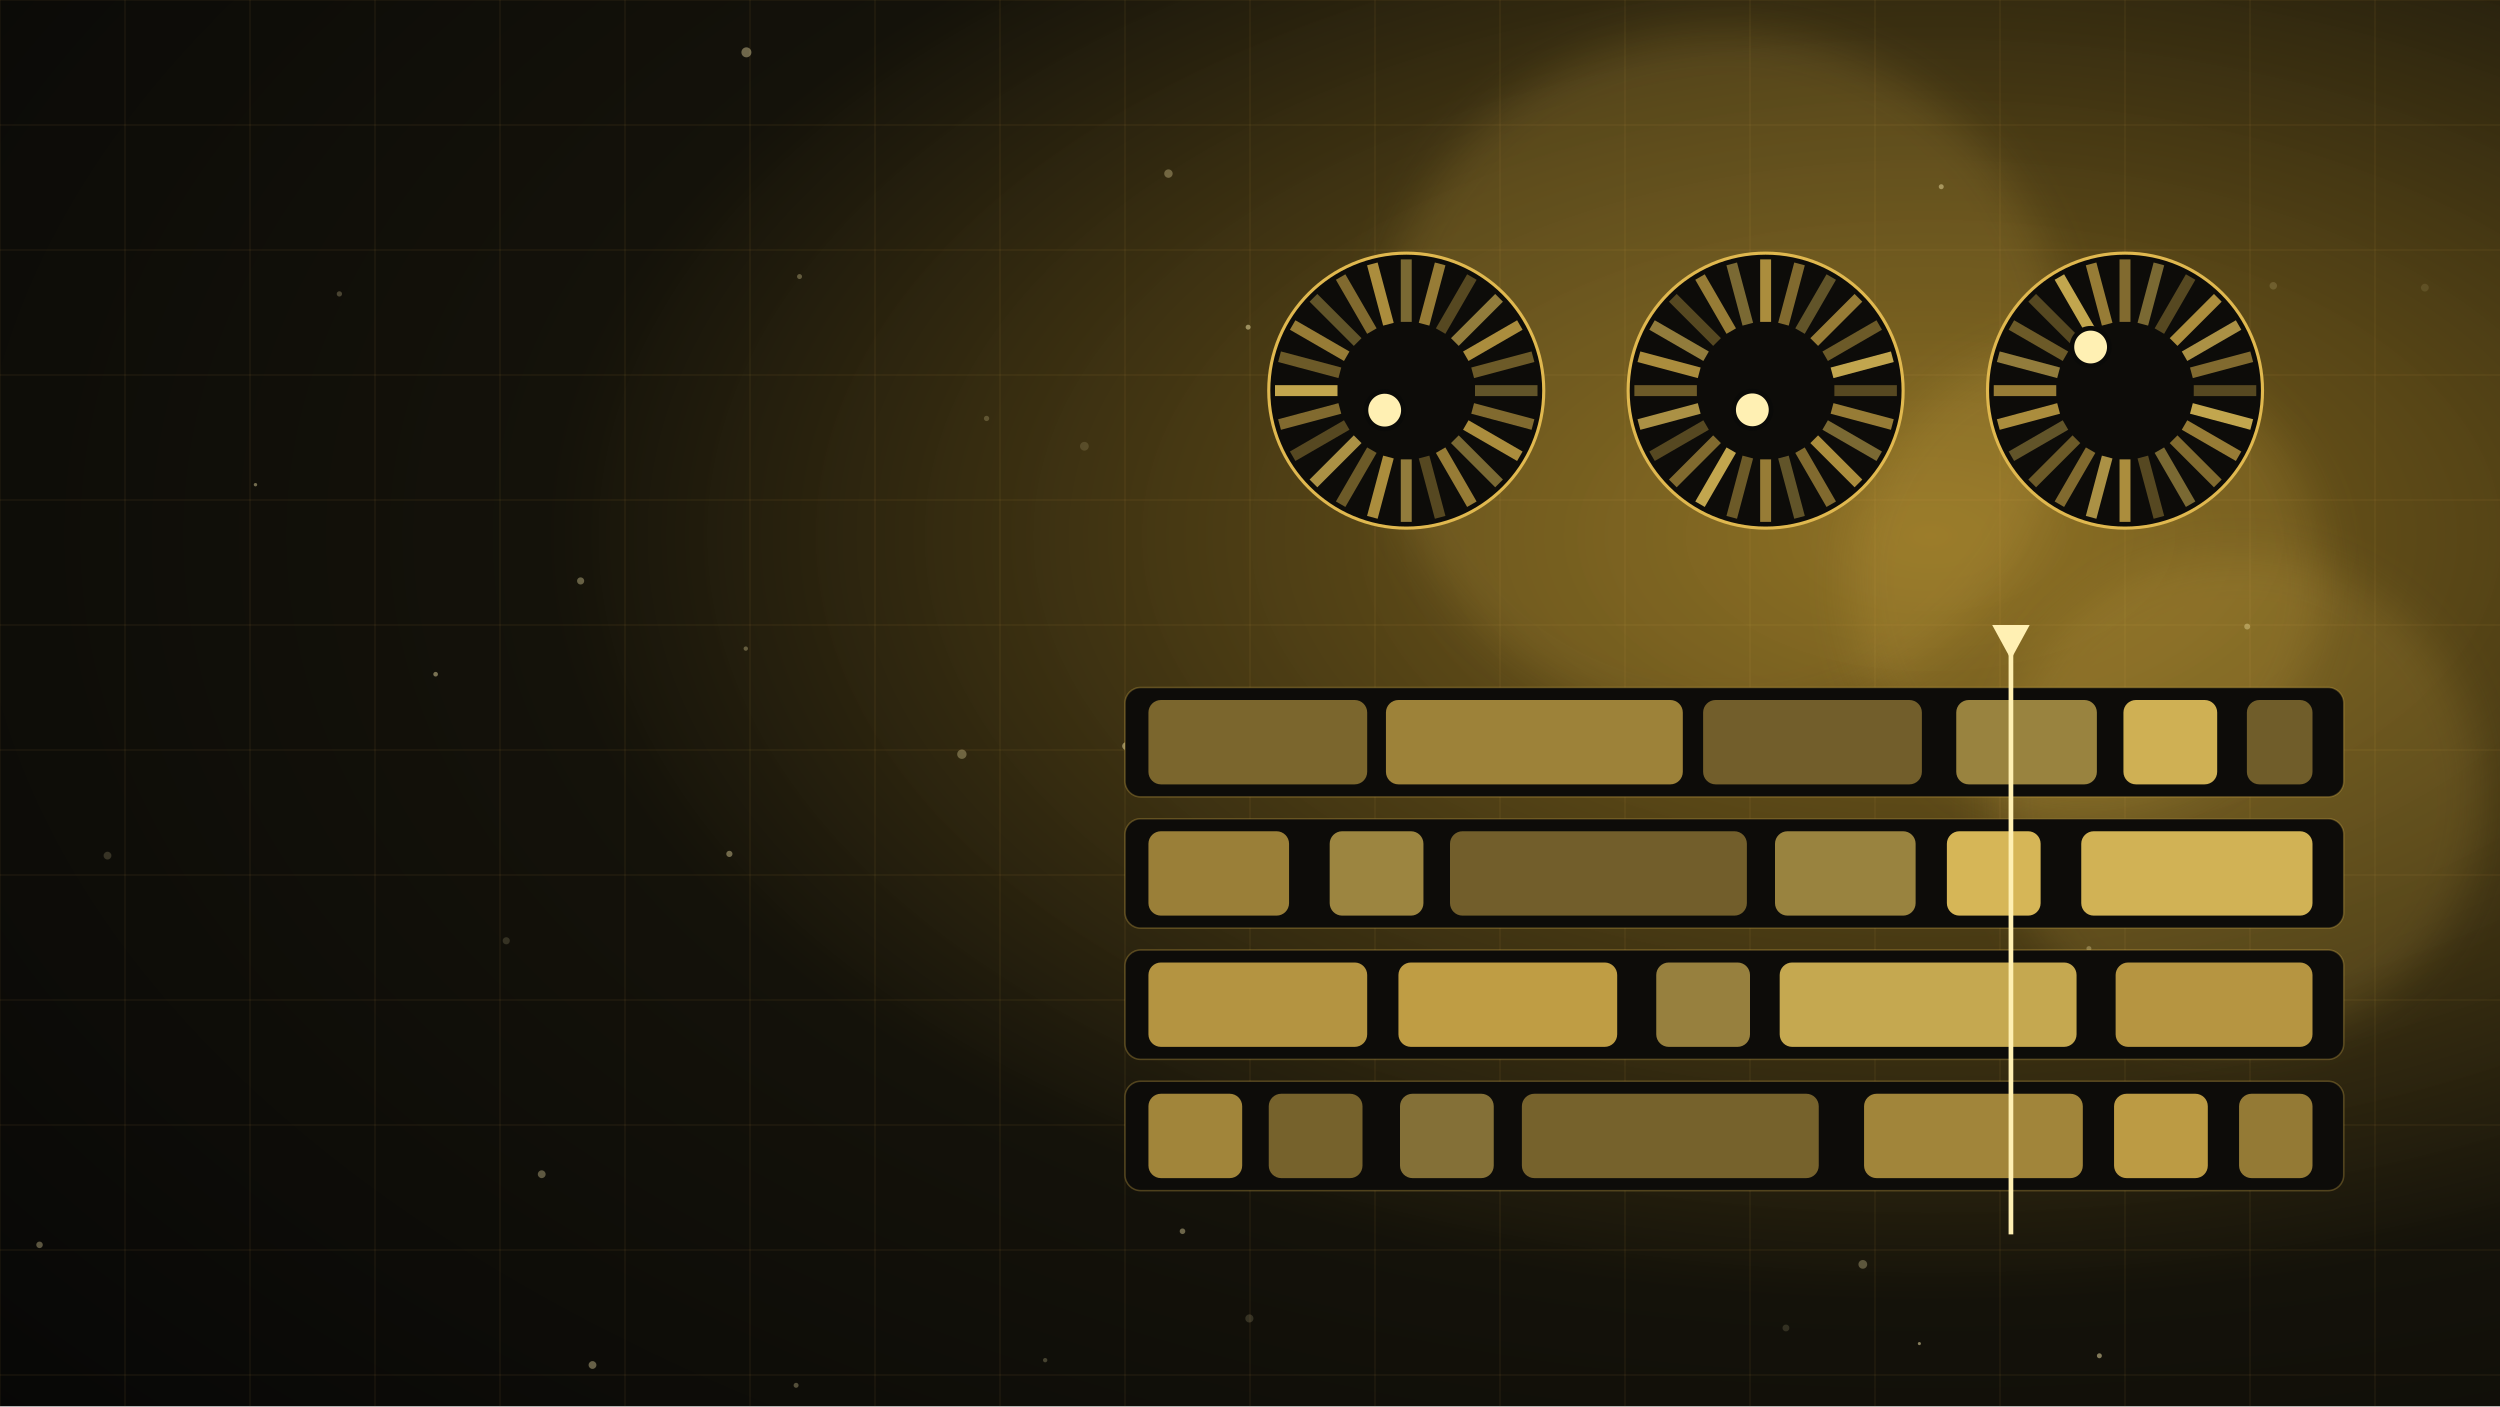
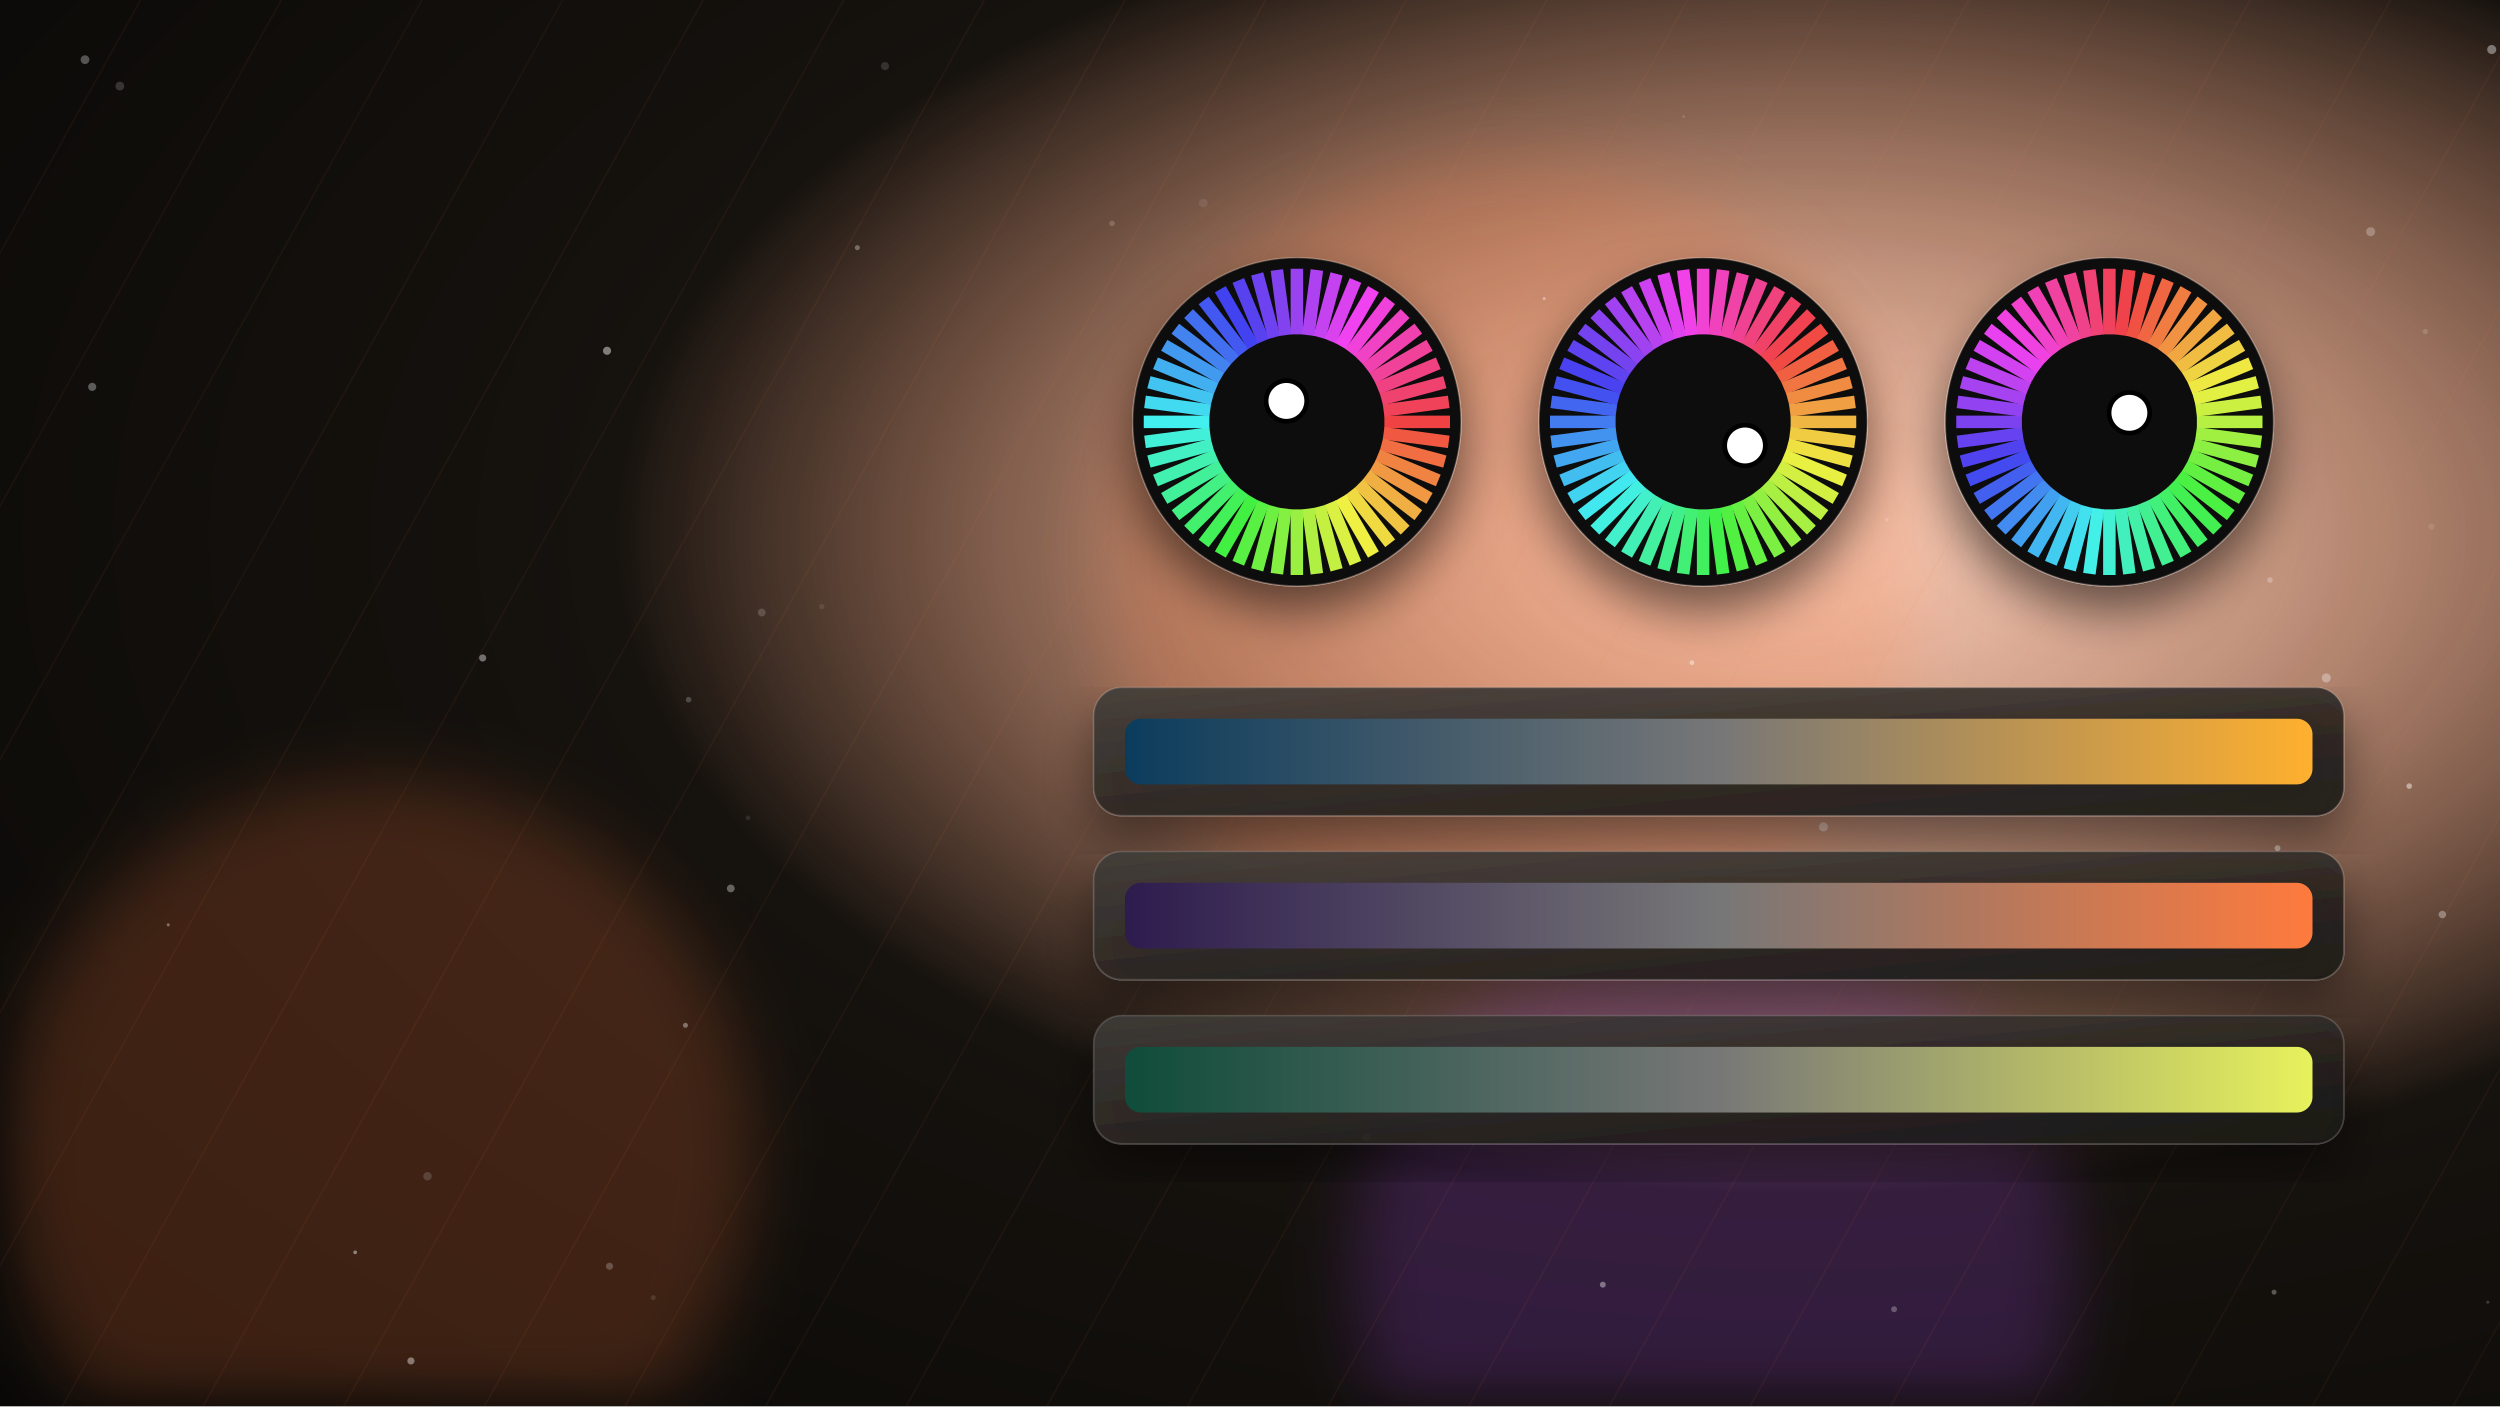
<svg xmlns="http://www.w3.org/2000/svg" viewBox="0 0 1600 900" preserveAspectRatio="xMidYMid slice">
  <defs>
-     <radialGradient id="bgedi2056" cx="0.77" cy="0.38" r="1">
-       <stop offset="0" stop-color="#7a5d12" stop-opacity=".95" />
-       <stop offset=".55" stop-color="#14120a" />
-       <stop offset="1" stop-color="#070706" />
+     <radialGradient id="bgs1056" cx=".72" cy=".38" r="1.05">
+       <stop offset="0" stop-color="#FF7A3D" stop-opacity=".30" />
+       <stop offset=".45" stop-color="#16120e" />
+       <stop offset="1" stop-color="#060605" />
    </radialGradient>
-     <linearGradient id="gedi2056" x1="0" y1="0" x2="0" y2="1">
-       <stop offset="0" stop-color="#fff0b3" />
-       <stop offset=".5" stop-color="#FFD966" />
-       <stop offset="1" stop-color="#E0B84F" />
-     </linearGradient>
-     <linearGradient id="hedi2056" x1="0" y1="0" x2="1" y2="1">
-       <stop offset="0" stop-color="#FFD966" />
-       <stop offset="1" stop-color="#7a5d12" />
-     </linearGradient>
-     <filter id="gledi2056" x="-30%" y="-30%" width="160%" height="160%">
-       <feGaussianBlur stdDeviation="14" />
+     <linearGradient id="As1056" x1="0" y1="0" x2="1" y2="1">
+       <stop offset="0" stop-color="#FF7A3D" />
+       <stop offset="1" stop-color="#B14CFF" />
+     </linearGradient>
+     <linearGradient id="Vs1056" x1="0" y1="0" x2="0" y2="1">
+       <stop offset="0" stop-color="#fff" stop-opacity=".95" />
+       <stop offset=".35" stop-color="#FF7A3D" />
+       <stop offset="1" stop-color="#B14CFF" />
+     </linearGradient>
+     <linearGradient id="Gs1056" x1="0" y1="0" x2="1" y2="1">
+       <stop offset="0" stop-color="#fff" stop-opacity=".16" />
+       <stop offset="1" stop-color="#fff" stop-opacity=".03" />
+     </linearGradient>
+     <linearGradient id="Ms1056" x1="0" y1="0" x2="1" y2="0">
+       <stop offset="0" stop-color="#d9dde2" />
+       <stop offset=".5" stop-color="#8d949c" />
+       <stop offset="1" stop-color="#4d535a" />
+     </linearGradient>
+     <filter id="Bs1056" x="-50%" y="-50%" width="200%" height="200%">
+       <feGaussianBlur stdDeviation="22" />
    </filter>
-     <filter id="smedi2056" x="-30%" y="-30%" width="160%" height="160%">
-       <feGaussianBlur stdDeviation="3" />
+     <filter id="bs1056" x="-50%" y="-50%" width="200%" height="200%">
+       <feGaussianBlur stdDeviation="6" />
    </filter>
+     <filter id="Ss1056" x="-20%" y="-20%" width="140%" height="150%">
+       <feDropShadow dx="0" dy="16" stdDeviation="16" flood-color="#000" flood-opacity=".55" />
+     </filter>
+     <linearGradient id="lgs10560" x1="0" y1="0" x2="1" y2="0">
+       <stop offset="0" stop-color="#0b3c5d" />
+       <stop offset=".5" stop-color="#777" />
+       <stop offset="1" stop-color="#ffb02e" />
+     </linearGradient>
+     <linearGradient id="lgs10561" x1="0" y1="0" x2="1" y2="0">
+       <stop offset="0" stop-color="#2d1b4e" />
+       <stop offset=".5" stop-color="#777" />
+       <stop offset="1" stop-color="#ff7a3d" />
+     </linearGradient>
+     <linearGradient id="lgs10562" x1="0" y1="0" x2="1" y2="0">
+       <stop offset="0" stop-color="#0f4c3a" />
+       <stop offset=".5" stop-color="#777" />
+       <stop offset="1" stop-color="#e8f25c" />
+     </linearGradient>
  </defs>
-   <rect width="1600" height="900" fill="url(#bgedi2056)" />
-   <g stroke="#E0B84F" stroke-opacity=".07" stroke-width="1">
-     <path d="M0 0V900" />
-     <path d="M80 0V900" />
-     <path d="M160 0V900" />
-     <path d="M240 0V900" />
-     <path d="M320 0V900" />
-     <path d="M400 0V900" />
-     <path d="M480 0V900" />
-     <path d="M560 0V900" />
-     <path d="M640 0V900" />
-     <path d="M720 0V900" />
-     <path d="M800 0V900" />
-     <path d="M880 0V900" />
-     <path d="M960 0V900" />
-     <path d="M1040 0V900" />
-     <path d="M1120 0V900" />
-     <path d="M1200 0V900" />
-     <path d="M1280 0V900" />
-     <path d="M1360 0V900" />
-     <path d="M1440 0V900" />
-     <path d="M1520 0V900" />
-     <path d="M0 0H1600" />
-     <path d="M0 80H1600" />
-     <path d="M0 160H1600" />
-     <path d="M0 240H1600" />
-     <path d="M0 320H1600" />
-     <path d="M0 400H1600" />
-     <path d="M0 480H1600" />
-     <path d="M0 560H1600" />
-     <path d="M0 640H1600" />
-     <path d="M0 720H1600" />
-     <path d="M0 800H1600" />
-     <path d="M0 880H1600" />
+   <rect width="1600" height="900" fill="url(#bgs1056)" />
+   <circle cx="967.1" cy="362.5" r="260" fill="#FF7A3D" opacity=".20" filter="url(#Bs1056)" />
+   <circle cx="1096.4" cy="812.4" r="230" fill="#B14CFF" opacity=".20" filter="url(#Bs1056)" />
+   <circle cx="242.0" cy="739.8" r="240" fill="#FF7A3D" opacity=".20" filter="url(#Bs1056)" />
+   <g stroke="#FF7A3D" stroke-opacity=".06">
+     <path d="M-900 0L-1400 900" />
+     <path d="M-810 0L-1310 900" />
+     <path d="M-720 0L-1220 900" />
+     <path d="M-630 0L-1130 900" />
+     <path d="M-540 0L-1040 900" />
+     <path d="M-450 0L-950 900" />
+     <path d="M-360 0L-860 900" />
+     <path d="M-270 0L-770 900" />
+     <path d="M-180 0L-680 900" />
+     <path d="M-90 0L-590 900" />
+     <path d="M0 0L-500 900" />
+     <path d="M90 0L-410 900" />
+     <path d="M180 0L-320 900" />
+     <path d="M270 0L-230 900" />
+     <path d="M360 0L-140 900" />
+     <path d="M450 0L-50 900" />
+     <path d="M540 0L40 900" />
+     <path d="M630 0L130 900" />
+     <path d="M720 0L220 900" />
+     <path d="M810 0L310 900" />
+     <path d="M900 0L400 900" />
+     <path d="M990 0L490 900" />
+     <path d="M1080 0L580 900" />
+     <path d="M1170 0L670 900" />
+     <path d="M1260 0L760 900" />
+     <path d="M1350 0L850 900" />
+     <path d="M1440 0L940 900" />
+     <path d="M1530 0L1030 900" />
+     <path d="M1620 0L1120 900" />
+     <path d="M1710 0L1210 900" />
+     <path d="M1800 0L1300 900" />
+     <path d="M1890 0L1390 900" />
+     <path d="M1980 0L1480 900" />
+     <path d="M2070 0L1570 900" />
+     <path d="M2160 0L1660 900" />
+     <path d="M2250 0L1750 900" />
+     <path d="M2340 0L1840 900" />
+     <path d="M2430 0L1930 900" />
+     <path d="M2520 0L2020 900" />
+     <path d="M2610 0L2110 900" />
  </g>
-   <circle cx="1432.8" cy="510.0" r="155.7" fill="#E0B84F" opacity=".16" filter="url(#gledi2056)" />
-   <circle cx="1101.7" cy="241.0" r="221.8" fill="#E0B84F" opacity=".16" filter="url(#gledi2056)" />
-   <circle cx="1335.6" cy="371.0" r="151.8" fill="#E0B84F" opacity=".16" filter="url(#gledi2056)" />
-   <circle cx="1192.2" cy="809.2" r="2.8" fill="#fff0b3" opacity="0.29" />
-   <circle cx="1477.0" cy="751.8" r="1.1" fill="#fff0b3" opacity="0.38" />
-   <circle cx="509.5" cy="886.6" r="1.6" fill="#fff0b3" opacity="0.29" />
-   <circle cx="278.8" cy="431.5" r="1.5" fill="#fff0b3" opacity="0.43" />
-   <circle cx="379.2" cy="873.6" r="2.5" fill="#fff0b3" opacity="0.37" />
-   <circle cx="747.8" cy="111.1" r="2.7" fill="#fff0b3" opacity="0.31" />
-   <circle cx="68.8" cy="547.6" r="2.5" fill="#fff0b3" opacity="0.17" />
-   <circle cx="346.7" cy="751.5" r="2.5" fill="#fff0b3" opacity="0.33" />
-   <circle cx="477.7" cy="33.5" r="3.2" fill="#fff0b3" opacity="0.39" />
-   <circle cx="1322.5" cy="759.8" r="1.0" fill="#fff0b3" opacity="0.16" />
-   <circle cx="631.4" cy="267.8" r="1.7" fill="#fff0b3" opacity="0.21" />
-   <circle cx="720.7" cy="477.5" r="2.5" fill="#fff0b3" opacity="0.46" />
-   <circle cx="1343.6" cy="867.7" r="1.6" fill="#fff0b3" opacity="0.47" />
-   <circle cx="668.9" cy="870.5" r="1.4" fill="#fff0b3" opacity="0.23" />
-   <circle cx="1336.9" cy="607.1" r="1.6" fill="#fff0b3" opacity="0.30" />
-   <circle cx="511.7" cy="177.0" r="1.6" fill="#fff0b3" opacity="0.30" />
-   <circle cx="1438.2" cy="401.0" r="1.9" fill="#fff0b3" opacity="0.35" />
-   <circle cx="371.6" cy="371.8" r="2.3" fill="#fff0b3" opacity="0.35" />
-   <circle cx="217.2" cy="188.1" r="1.7" fill="#fff0b3" opacity="0.24" />
-   <circle cx="1228.4" cy="859.9" r="1.0" fill="#fff0b3" opacity="0.49" />
-   <circle cx="1143.0" cy="849.9" r="2.2" fill="#fff0b3" opacity="0.14" />
-   <circle cx="1293.7" cy="572.8" r="2.0" fill="#fff0b3" opacity="0.12" />
-   <circle cx="756.8" cy="788.0" r="1.8" fill="#fff0b3" opacity="0.38" />
-   <circle cx="971.7" cy="703.1" r="2.0" fill="#fff0b3" opacity="0.31" />
-   <circle cx="25.3" cy="796.7" r="2.1" fill="#fff0b3" opacity="0.33" />
-   <circle cx="1454.9" cy="182.9" r="2.4" fill="#fff0b3" opacity="0.15" />
-   <circle cx="477.3" cy="415.1" r="1.4" fill="#fff0b3" opacity="0.30" />
-   <circle cx="1313.5" cy="472.4" r="1.8" fill="#fff0b3" opacity="0.43" />
-   <circle cx="1096.9" cy="176.4" r="1.6" fill="#fff0b3" opacity="0.43" />
-   <circle cx="1551.9" cy="184.1" r="2.5" fill="#fff0b3" opacity="0.10" />
-   <circle cx="466.8" cy="546.5" r="2.0" fill="#fff0b3" opacity="0.39" />
-   <circle cx="694.0" cy="285.6" r="2.8" fill="#fff0b3" opacity="0.14" />
-   <circle cx="163.5" cy="310.2" r="1.1" fill="#fff0b3" opacity="0.41" />
-   <circle cx="1063.3" cy="639.6" r="1.4" fill="#fff0b3" opacity="0.24" />
-   <circle cx="324.0" cy="602.1" r="2.3" fill="#fff0b3" opacity="0.15" />
-   <circle cx="798.8" cy="209.4" r="1.6" fill="#fff0b3" opacity="0.47" />
-   <circle cx="1242.4" cy="119.5" r="1.6" fill="#fff0b3" opacity="0.43" />
-   <circle cx="799.6" cy="843.8" r="2.6" fill="#fff0b3" opacity="0.15" />
-   <circle cx="876.4" cy="621.3" r="1.3" fill="#fff0b3" opacity="0.15" />
-   <circle cx="615.6" cy="482.7" r="3.0" fill="#fff0b3" opacity="0.31" />
-   <circle cx="900" cy="250" r="88" fill="#0d0c09" stroke="#E0B84F" stroke-width="2" />
-   <path d="M944.0 250.0L984.0 250.0" stroke="#FFD966" stroke-width="7" stroke-opacity="0.35" />
-   <path d="M942.5 261.4L981.1 271.7" stroke="#E0B84F" stroke-width="7" stroke-opacity="0.55" />
-   <path d="M938.1 272.0L972.7 292.0" stroke="#E0B84F" stroke-width="7" stroke-opacity="0.75" />
-   <path d="M931.1 281.1L959.4 309.4" stroke="#FFD966" stroke-width="7" stroke-opacity="0.45" />
-   <path d="M922.0 288.1L942.0 322.7" stroke="#E0B84F" stroke-width="7" stroke-opacity="0.65" />
-   <path d="M911.4 292.5L921.7 331.1" stroke="#E0B84F" stroke-width="7" stroke-opacity="0.35" />
-   <path d="M900.0 294.0L900.0 334.0" stroke="#FFD966" stroke-width="7" stroke-opacity="0.55" />
-   <path d="M888.6 292.5L878.3 331.1" stroke="#E0B84F" stroke-width="7" stroke-opacity="0.75" />
-   <path d="M878.0 288.1L858.0 322.7" stroke="#E0B84F" stroke-width="7" stroke-opacity="0.45" />
-   <path d="M868.9 281.1L840.6 309.4" stroke="#FFD966" stroke-width="7" stroke-opacity="0.65" />
-   <path d="M861.9 272.0L827.3 292.0" stroke="#E0B84F" stroke-width="7" stroke-opacity="0.35" />
-   <path d="M857.5 261.4L818.9 271.7" stroke="#E0B84F" stroke-width="7" stroke-opacity="0.55" />
-   <path d="M856.0 250.0L816.0 250.0" stroke="#FFD966" stroke-width="7" stroke-opacity="0.75" />
-   <path d="M857.5 238.6L818.9 228.3" stroke="#E0B84F" stroke-width="7" stroke-opacity="0.45" />
-   <path d="M861.9 228.0L827.3 208.0" stroke="#E0B84F" stroke-width="7" stroke-opacity="0.65" />
-   <path d="M868.9 218.9L840.6 190.6" stroke="#FFD966" stroke-width="7" stroke-opacity="0.35" />
-   <path d="M878.0 211.9L858.0 177.3" stroke="#E0B84F" stroke-width="7" stroke-opacity="0.55" />
-   <path d="M888.6 207.5L878.3 168.9" stroke="#E0B84F" stroke-width="7" stroke-opacity="0.75" />
-   <path d="M900.0 206.0L900.0 166.0" stroke="#FFD966" stroke-width="7" stroke-opacity="0.45" />
-   <path d="M911.4 207.5L921.7 168.9" stroke="#E0B84F" stroke-width="7" stroke-opacity="0.65" />
-   <path d="M922.0 211.9L942.0 177.3" stroke="#E0B84F" stroke-width="7" stroke-opacity="0.35" />
-   <path d="M931.1 218.9L959.4 190.6" stroke="#FFD966" stroke-width="7" stroke-opacity="0.55" />
-   <path d="M938.1 228.0L972.7 208.0" stroke="#E0B84F" stroke-width="7" stroke-opacity="0.75" />
-   <path d="M942.5 238.6L981.1 228.3" stroke="#E0B84F" stroke-width="7" stroke-opacity="0.45" />
-   <circle cx="886.2" cy="262.5" r="12" fill="#fff0b3" stroke="#0a0a08" stroke-width="3" />
-   <circle cx="1130" cy="250" r="88" fill="#0d0c09" stroke="#E0B84F" stroke-width="2" />
-   <path d="M1174.0 250.0L1214.0 250.0" stroke="#E0B84F" stroke-width="7" stroke-opacity="0.35" />
-   <path d="M1172.5 261.4L1211.1 271.7" stroke="#E0B84F" stroke-width="7" stroke-opacity="0.65" />
-   <path d="M1168.1 272.0L1202.7 292.0" stroke="#FFD966" stroke-width="7" stroke-opacity="0.45" />
-   <path d="M1161.1 281.1L1189.4 309.4" stroke="#E0B84F" stroke-width="7" stroke-opacity="0.75" />
-   <path d="M1152.0 288.1L1172.0 322.7" stroke="#E0B84F" stroke-width="7" stroke-opacity="0.55" />
-   <path d="M1141.4 292.5L1151.7 331.1" stroke="#FFD966" stroke-width="7" stroke-opacity="0.35" />
-   <path d="M1130.0 294.0L1130.0 334.0" stroke="#E0B84F" stroke-width="7" stroke-opacity="0.65" />
-   <path d="M1118.6 292.5L1108.3 331.1" stroke="#E0B84F" stroke-width="7" stroke-opacity="0.45" />
-   <path d="M1108.0 288.1L1088.0 322.7" stroke="#FFD966" stroke-width="7" stroke-opacity="0.75" />
-   <path d="M1098.9 281.1L1070.6 309.4" stroke="#E0B84F" stroke-width="7" stroke-opacity="0.55" />
-   <path d="M1091.9 272.0L1057.3 292.0" stroke="#E0B84F" stroke-width="7" stroke-opacity="0.35" />
-   <path d="M1087.5 261.4L1048.9 271.7" stroke="#FFD966" stroke-width="7" stroke-opacity="0.65" />
-   <path d="M1086.0 250.0L1046.0 250.0" stroke="#E0B84F" stroke-width="7" stroke-opacity="0.45" />
-   <path d="M1087.5 238.6L1048.9 228.3" stroke="#E0B84F" stroke-width="7" stroke-opacity="0.75" />
-   <path d="M1091.9 228.0L1057.3 208.0" stroke="#FFD966" stroke-width="7" stroke-opacity="0.55" />
-   <path d="M1098.9 218.9L1070.6 190.6" stroke="#E0B84F" stroke-width="7" stroke-opacity="0.35" />
-   <path d="M1108.0 211.9L1088.0 177.3" stroke="#E0B84F" stroke-width="7" stroke-opacity="0.65" />
-   <path d="M1118.6 207.5L1108.3 168.9" stroke="#FFD966" stroke-width="7" stroke-opacity="0.45" />
-   <path d="M1130.0 206.0L1130.0 166.0" stroke="#E0B84F" stroke-width="7" stroke-opacity="0.75" />
-   <path d="M1141.4 207.5L1151.7 168.9" stroke="#E0B84F" stroke-width="7" stroke-opacity="0.55" />
-   <path d="M1152.0 211.9L1172.0 177.3" stroke="#FFD966" stroke-width="7" stroke-opacity="0.35" />
-   <path d="M1161.1 218.9L1189.4 190.6" stroke="#E0B84F" stroke-width="7" stroke-opacity="0.65" />
-   <path d="M1168.1 228.0L1202.7 208.0" stroke="#E0B84F" stroke-width="7" stroke-opacity="0.45" />
-   <path d="M1172.5 238.6L1211.1 228.3" stroke="#FFD966" stroke-width="7" stroke-opacity="0.75" />
-   <circle cx="1121.5" cy="262.3" r="12" fill="#fff0b3" stroke="#0a0a08" stroke-width="3" />
-   <circle cx="1360" cy="250" r="88" fill="#0d0c09" stroke="#E0B84F" stroke-width="2" />
-   <path d="M1404.0 250.0L1444.0 250.0" stroke="#E0B84F" stroke-width="7" stroke-opacity="0.35" />
-   <path d="M1402.5 261.4L1441.1 271.7" stroke="#FFD966" stroke-width="7" stroke-opacity="0.75" />
-   <path d="M1398.1 272.0L1432.7 292.0" stroke="#E0B84F" stroke-width="7" stroke-opacity="0.65" />
-   <path d="M1391.1 281.1L1419.4 309.4" stroke="#E0B84F" stroke-width="7" stroke-opacity="0.55" />
-   <path d="M1382.0 288.1L1402.0 322.7" stroke="#FFD966" stroke-width="7" stroke-opacity="0.45" />
-   <path d="M1371.4 292.5L1381.7 331.1" stroke="#E0B84F" stroke-width="7" stroke-opacity="0.35" />
-   <path d="M1360.0 294.0L1360.0 334.0" stroke="#E0B84F" stroke-width="7" stroke-opacity="0.75" />
-   <path d="M1348.6 292.5L1338.3 331.1" stroke="#FFD966" stroke-width="7" stroke-opacity="0.65" />
-   <path d="M1338.0 288.1L1318.0 322.7" stroke="#E0B84F" stroke-width="7" stroke-opacity="0.55" />
-   <path d="M1328.9 281.1L1300.6 309.4" stroke="#E0B84F" stroke-width="7" stroke-opacity="0.45" />
-   <path d="M1321.9 272.0L1287.3 292.0" stroke="#FFD966" stroke-width="7" stroke-opacity="0.35" />
-   <path d="M1317.5 261.4L1278.9 271.7" stroke="#E0B84F" stroke-width="7" stroke-opacity="0.75" />
-   <path d="M1316.0 250.0L1276.0 250.0" stroke="#E0B84F" stroke-width="7" stroke-opacity="0.65" />
-   <path d="M1317.5 238.6L1278.9 228.3" stroke="#FFD966" stroke-width="7" stroke-opacity="0.55" />
-   <path d="M1321.9 228.0L1287.3 208.0" stroke="#E0B84F" stroke-width="7" stroke-opacity="0.45" />
-   <path d="M1328.9 218.9L1300.6 190.6" stroke="#E0B84F" stroke-width="7" stroke-opacity="0.35" />
-   <path d="M1338.0 211.9L1318.0 177.3" stroke="#FFD966" stroke-width="7" stroke-opacity="0.75" />
-   <path d="M1348.6 207.5L1338.3 168.9" stroke="#E0B84F" stroke-width="7" stroke-opacity="0.65" />
-   <path d="M1360.0 206.0L1360.0 166.0" stroke="#E0B84F" stroke-width="7" stroke-opacity="0.55" />
-   <path d="M1371.4 207.5L1381.7 168.9" stroke="#FFD966" stroke-width="7" stroke-opacity="0.45" />
-   <path d="M1382.0 211.9L1402.0 177.3" stroke="#E0B84F" stroke-width="7" stroke-opacity="0.35" />
-   <path d="M1391.1 218.9L1419.4 190.6" stroke="#E0B84F" stroke-width="7" stroke-opacity="0.75" />
-   <path d="M1398.1 228.0L1432.7 208.0" stroke="#FFD966" stroke-width="7" stroke-opacity="0.65" />
-   <path d="M1402.5 238.6L1441.1 228.3" stroke="#E0B84F" stroke-width="7" stroke-opacity="0.55" />
-   <circle cx="1338.0" cy="222.1" r="12" fill="#fff0b3" stroke="#0a0a08" stroke-width="3" />
-   <rect x="720" y="440" width="780" height="70" rx="10" fill="#0d0c09" stroke="#E0B84F" stroke-opacity=".3" />
-   <rect x="735" y="448" width="140" height="54" rx="8" fill="#E0B84F" opacity="0.52" />
-   <rect x="887" y="448" width="190" height="54" rx="8" fill="#E0B84F" opacity="0.68" />
-   <rect x="1090" y="448" width="140" height="54" rx="8" fill="#E0B84F" opacity="0.48" />
-   <rect x="1252" y="448" width="90" height="54" rx="8" fill="#FFD966" opacity="0.58" />
-   <rect x="1359" y="448" width="60" height="54" rx="8" fill="#FFD966" opacity="0.80" />
-   <rect x="1438" y="448" width="42" height="54" rx="8" fill="#E0B84F" opacity="0.47" />
-   <rect x="720" y="524" width="780" height="70" rx="10" fill="#0d0c09" stroke="#E0B84F" stroke-opacity=".3" />
-   <rect x="735" y="532" width="90" height="54" rx="8" fill="#E0B84F" opacity="0.67" />
-   <rect x="851" y="532" width="60" height="54" rx="8" fill="#FFD966" opacity="0.59" />
-   <rect x="928" y="532" width="190" height="54" rx="8" fill="#E0B84F" opacity="0.48" />
-   <rect x="1136" y="532" width="90" height="54" rx="8" fill="#FFD966" opacity="0.58" />
-   <rect x="1246" y="532" width="60" height="54" rx="8" fill="#FFD966" opacity="0.83" />
-   <rect x="1332" y="532" width="148" height="54" rx="8" fill="#FFD966" opacity="0.81" />
-   <rect x="720" y="608" width="780" height="70" rx="10" fill="#0d0c09" stroke="#E0B84F" stroke-opacity=".3" />
-   <rect x="735" y="616" width="140" height="54" rx="8" fill="#E0B84F" opacity="0.79" />
-   <rect x="895" y="616" width="140" height="54" rx="8" fill="#E0B84F" opacity="0.84" />
-   <rect x="1060" y="616" width="60" height="54" rx="8" fill="#FFD966" opacity="0.57" />
-   <rect x="1139" y="616" width="190" height="54" rx="8" fill="#FFD966" opacity="0.76" />
-   <rect x="1354" y="616" width="126" height="54" rx="8" fill="#E0B84F" opacity="0.80" />
-   <rect x="720" y="692" width="780" height="70" rx="10" fill="#0d0c09" stroke="#E0B84F" stroke-opacity=".3" />
-   <rect x="735" y="700" width="60" height="54" rx="8" fill="#E0B84F" opacity="0.70" />
-   <rect x="812" y="700" width="60" height="54" rx="8" fill="#E0B84F" opacity="0.50" />
-   <rect x="896" y="700" width="60" height="54" rx="8" fill="#FFD966" opacity="0.49" />
-   <rect x="974" y="700" width="190" height="54" rx="8" fill="#E0B84F" opacity="0.50" />
-   <rect x="1193" y="700" width="140" height="54" rx="8" fill="#E0B84F" opacity="0.70" />
-   <rect x="1353" y="700" width="60" height="54" rx="8" fill="#E0B84F" opacity="0.83" />
-   <rect x="1433" y="700" width="47" height="54" rx="8" fill="#E0B84F" opacity="0.64" />
-   <path d="M1287 410V790" stroke="#fff0b3" stroke-width="3" />
-   <path d="M1275 400h24l-12 22z" fill="#fff0b3" />
+   <circle cx="1457.6" cy="542.8" r="1.9" fill="#fff" opacity="0.42" />
+   <circle cx="107.7" cy="591.9" r="1.0" fill="#fff" opacity="0.34" />
+   <circle cx="1452.8" cy="371.2" r="1.8" fill="#fff" opacity="0.26" />
+   <circle cx="54.4" cy="38.2" r="2.8" fill="#fff" opacity="0.30" />
+   <circle cx="1552.2" cy="212.2" r="1.7" fill="#fff" opacity="0.15" />
+   <circle cx="227.3" cy="801.5" r="1.2" fill="#fff" opacity="0.44" />
+   <circle cx="870.3" cy="193.7" r="2.8" fill="#fff" opacity="0.10" />
+   <circle cx="487.5" cy="392.0" r="2.5" fill="#fff" opacity="0.17" />
+   <circle cx="1303.5" cy="685.1" r="2.6" fill="#fff" opacity="0.09" />
+   <circle cx="418.1" cy="830.5" r="1.6" fill="#fff" opacity="0.11" />
+   <circle cx="388.5" cy="224.5" r="2.6" fill="#fff" opacity="0.45" />
+   <circle cx="749.0" cy="469.3" r="0.9" fill="#fff" opacity="0.28" />
+   <circle cx="1025.8" cy="822.2" r="1.9" fill="#fff" opacity="0.38" />
+   <circle cx="390.1" cy="810.4" r="2.3" fill="#fff" opacity="0.22" />
+   <circle cx="1556.1" cy="337.0" r="2.0" fill="#fff" opacity="0.10" />
+   <circle cx="770.1" cy="129.9" r="2.8" fill="#fff" opacity="0.08" />
+   <circle cx="526.0" cy="388.2" r="1.7" fill="#fff" opacity="0.09" />
+   <circle cx="308.9" cy="421.1" r="2.3" fill="#fff" opacity="0.40" />
+   <circle cx="1167.0" cy="529.2" r="2.9" fill="#fff" opacity="0.40" />
+   <circle cx="1541.9" cy="503.1" r="1.8" fill="#fff" opacity="0.45" />
+   <circle cx="1291.9" cy="225.2" r="2.5" fill="#fff" opacity="0.23" />
+   <circle cx="874.5" cy="727.7" r="2.5" fill="#fff" opacity="0.29" />
+   <circle cx="478.7" cy="523.4" r="1.5" fill="#fff" opacity="0.09" />
+   <circle cx="1517.2" cy="148.3" r="2.9" fill="#fff" opacity="0.26" />
+   <circle cx="1592.2" cy="833.4" r="1.0" fill="#fff" opacity="0.18" />
+   <circle cx="1207.6" cy="332.6" r="1.2" fill="#fff" opacity="0.20" />
+   <circle cx="548.7" cy="158.5" r="1.6" fill="#fff" opacity="0.32" />
+   <circle cx="1488.8" cy="433.9" r="2.9" fill="#fff" opacity="0.32" />
+   <circle cx="273.6" cy="752.8" r="2.7" fill="#fff" opacity="0.15" />
+   <circle cx="59.0" cy="247.6" r="2.6" fill="#fff" opacity="0.32" />
+   <circle cx="1212.2" cy="837.9" r="1.9" fill="#fff" opacity="0.27" />
+   <circle cx="566.4" cy="42.3" r="2.6" fill="#fff" opacity="0.14" />
+   <circle cx="1563.1" cy="585.3" r="2.4" fill="#fff" opacity="0.33" />
+   <circle cx="467.7" cy="568.6" r="2.5" fill="#fff" opacity="0.34" />
+   <circle cx="711.7" cy="143.0" r="1.8" fill="#fff" opacity="0.17" />
+   <circle cx="76.7" cy="55.1" r="2.8" fill="#fff" opacity="0.17" />
+   <circle cx="440.7" cy="447.8" r="1.8" fill="#fff" opacity="0.21" />
+   <circle cx="1082.8" cy="424.1" r="1.5" fill="#fff" opacity="0.43" />
+   <circle cx="1366.7" cy="260.7" r="2.4" fill="#fff" opacity="0.09" />
+   <circle cx="1594.7" cy="31.7" r="2.9" fill="#fff" opacity="0.39" />
+   <circle cx="988.3" cy="191.1" r="1.0" fill="#fff" opacity="0.37" />
+   <circle cx="263.0" cy="871.0" r="2.3" fill="#fff" opacity="0.40" />
+   <circle cx="1455.4" cy="827.0" r="1.6" fill="#fff" opacity="0.30" />
+   <circle cx="1077.5" cy="74.6" r="0.9" fill="#fff" opacity="0.14" />
+   <circle cx="438.7" cy="656.2" r="1.6" fill="#fff" opacity="0.36" />
+   <circle cx="1219.6" cy="624.9" r="1.0" fill="#fff" opacity="0.33" />
+   <circle cx="830" cy="270" r="105" fill="#0d0b09" stroke="#fff" stroke-opacity=".2" filter="url(#Ss1056)" />
+   <path d="M886.0 270.0L928.0 270.0" stroke="hsl(0.0,85%,60%)" stroke-width="8" />
+   <path d="M885.5 277.3L927.2 282.8" stroke="hsl(7.5,85%,60%)" stroke-width="8" />
+   <path d="M884.1 284.5L924.7 295.4" stroke="hsl(15.0,85%,60%)" stroke-width="8" />
+   <path d="M881.7 291.4L920.5 307.5" stroke="hsl(22.5,85%,60%)" stroke-width="8" />
+   <path d="M878.5 298.0L914.9 319.0" stroke="hsl(30.0,85%,60%)" stroke-width="8" />
+   <path d="M874.4 304.1L907.7 329.7" stroke="hsl(37.5,85%,60%)" stroke-width="8" />
+   <path d="M869.6 309.6L899.3 339.3" stroke="hsl(45.0,85%,60%)" stroke-width="8" />
+   <path d="M864.1 314.4L889.7 347.7" stroke="hsl(52.5,85%,60%)" stroke-width="8" />
+   <path d="M858.0 318.5L879.0 354.9" stroke="hsl(60.0,85%,60%)" stroke-width="8" />
+   <path d="M851.4 321.7L867.5 360.5" stroke="hsl(67.5,85%,60%)" stroke-width="8" />
+   <path d="M844.5 324.1L855.4 364.7" stroke="hsl(75.0,85%,60%)" stroke-width="8" />
+   <path d="M837.3 325.5L842.8 367.2" stroke="hsl(82.5,85%,60%)" stroke-width="8" />
+   <path d="M830.0 326.0L830.0 368.0" stroke="hsl(90.0,85%,60%)" stroke-width="8" />
+   <path d="M822.7 325.5L817.2 367.2" stroke="hsl(97.5,85%,60%)" stroke-width="8" />
+   <path d="M815.5 324.1L804.6 364.7" stroke="hsl(105.0,85%,60%)" stroke-width="8" />
+   <path d="M808.6 321.7L792.5 360.5" stroke="hsl(112.5,85%,60%)" stroke-width="8" />
+   <path d="M802.0 318.5L781.0 354.9" stroke="hsl(120.0,85%,60%)" stroke-width="8" />
+   <path d="M795.9 314.4L770.3 347.8" stroke="hsl(127.5,85%,60%)" stroke-width="8" />
+   <path d="M790.4 309.6L760.7 339.3" stroke="hsl(135.0,85%,60%)" stroke-width="8" />
+   <path d="M785.6 304.1L752.3 329.7" stroke="hsl(142.5,85%,60%)" stroke-width="8" />
+   <path d="M781.5 298.0L745.1 319.0" stroke="hsl(150.0,85%,60%)" stroke-width="8" />
+   <path d="M778.3 291.4L739.5 307.5" stroke="hsl(157.5,85%,60%)" stroke-width="8" />
+   <path d="M775.9 284.5L735.3 295.4" stroke="hsl(165.0,85%,60%)" stroke-width="8" />
+   <path d="M774.5 277.3L732.8 282.8" stroke="hsl(172.5,85%,60%)" stroke-width="8" />
+   <path d="M774.0 270.0L732.0 270.0" stroke="hsl(180.0,85%,60%)" stroke-width="8" />
+   <path d="M774.5 262.7L732.8 257.2" stroke="hsl(187.5,85%,60%)" stroke-width="8" />
+   <path d="M775.9 255.5L735.3 244.6" stroke="hsl(195.0,85%,60%)" stroke-width="8" />
+   <path d="M778.3 248.6L739.5 232.5" stroke="hsl(202.5,85%,60%)" stroke-width="8" />
+   <path d="M781.5 242.0L745.1 221.0" stroke="hsl(210.0,85%,60%)" stroke-width="8" />
+   <path d="M785.6 235.9L752.2 210.4" stroke="hsl(217.5,85%,60%)" stroke-width="8" />
+   <path d="M790.4 230.4L760.7 200.7" stroke="hsl(225.0,85%,60%)" stroke-width="8" />
+   <path d="M795.9 225.6L770.3 192.3" stroke="hsl(232.5,85%,60%)" stroke-width="8" />
+   <path d="M802.0 221.5L781.0 185.1" stroke="hsl(240.0,85%,60%)" stroke-width="8" />
+   <path d="M808.6 218.3L792.5 179.5" stroke="hsl(247.5,85%,60%)" stroke-width="8" />
+   <path d="M815.5 215.9L804.6 175.3" stroke="hsl(255.0,85%,60%)" stroke-width="8" />
+   <path d="M822.7 214.5L817.2 172.8" stroke="hsl(262.5,85%,60%)" stroke-width="8" />
+   <path d="M830.0 214.0L830.0 172.0" stroke="hsl(270.0,85%,60%)" stroke-width="8" />
+   <path d="M837.3 214.5L842.8 172.8" stroke="hsl(277.5,85%,60%)" stroke-width="8" />
+   <path d="M844.5 215.9L855.4 175.3" stroke="hsl(285.0,85%,60%)" stroke-width="8" />
+   <path d="M851.4 218.3L867.5 179.5" stroke="hsl(292.5,85%,60%)" stroke-width="8" />
+   <path d="M858.0 221.5L879.0 185.1" stroke="hsl(300.0,85%,60%)" stroke-width="8" />
+   <path d="M864.1 225.6L889.6 192.2" stroke="hsl(307.5,85%,60%)" stroke-width="8" />
+   <path d="M869.6 230.4L899.3 200.7" stroke="hsl(315.0,85%,60%)" stroke-width="8" />
+   <path d="M874.4 235.9L907.7 210.3" stroke="hsl(322.5,85%,60%)" stroke-width="8" />
+   <path d="M878.5 242.0L914.9 221.0" stroke="hsl(330.0,85%,60%)" stroke-width="8" />
+   <path d="M881.7 248.6L920.5 232.5" stroke="hsl(337.5,85%,60%)" stroke-width="8" />
+   <path d="M884.1 255.5L924.7 244.6" stroke="hsl(345.0,85%,60%)" stroke-width="8" />
+   <path d="M885.5 262.7L927.2 257.2" stroke="hsl(352.5,85%,60%)" stroke-width="8" />
+   <circle cx="823.3" cy="256.6" r="13" fill="#fff" stroke="#000" stroke-width="3" />
+   <circle cx="1090" cy="270" r="105" fill="#0d0b09" stroke="#fff" stroke-opacity=".2" filter="url(#Ss1056)" />
+   <path d="M1146.0 270.0L1188.0 270.0" stroke="hsl(40.0,85%,60%)" stroke-width="8" />
+   <path d="M1145.5 277.3L1187.2 282.8" stroke="hsl(47.5,85%,60%)" stroke-width="8" />
+   <path d="M1144.1 284.5L1184.7 295.4" stroke="hsl(55.0,85%,60%)" stroke-width="8" />
+   <path d="M1141.7 291.4L1180.5 307.5" stroke="hsl(62.5,85%,60%)" stroke-width="8" />
+   <path d="M1138.5 298.0L1174.9 319.0" stroke="hsl(70.0,85%,60%)" stroke-width="8" />
+   <path d="M1134.4 304.1L1167.7 329.7" stroke="hsl(77.5,85%,60%)" stroke-width="8" />
+   <path d="M1129.6 309.6L1159.3 339.3" stroke="hsl(85.0,85%,60%)" stroke-width="8" />
+   <path d="M1124.1 314.4L1149.7 347.7" stroke="hsl(92.5,85%,60%)" stroke-width="8" />
+   <path d="M1118.0 318.5L1139.0 354.9" stroke="hsl(100.0,85%,60%)" stroke-width="8" />
+   <path d="M1111.4 321.7L1127.5 360.5" stroke="hsl(107.5,85%,60%)" stroke-width="8" />
+   <path d="M1104.5 324.1L1115.4 364.7" stroke="hsl(115.0,85%,60%)" stroke-width="8" />
+   <path d="M1097.3 325.5L1102.8 367.2" stroke="hsl(122.5,85%,60%)" stroke-width="8" />
+   <path d="M1090.0 326.0L1090.0 368.0" stroke="hsl(130.0,85%,60%)" stroke-width="8" />
+   <path d="M1082.7 325.5L1077.2 367.2" stroke="hsl(137.5,85%,60%)" stroke-width="8" />
+   <path d="M1075.5 324.1L1064.6 364.7" stroke="hsl(145.0,85%,60%)" stroke-width="8" />
+   <path d="M1068.6 321.7L1052.5 360.5" stroke="hsl(152.5,85%,60%)" stroke-width="8" />
+   <path d="M1062.0 318.5L1041.0 354.9" stroke="hsl(160.0,85%,60%)" stroke-width="8" />
+   <path d="M1055.9 314.4L1030.3 347.8" stroke="hsl(167.5,85%,60%)" stroke-width="8" />
+   <path d="M1050.4 309.6L1020.7 339.3" stroke="hsl(175.0,85%,60%)" stroke-width="8" />
+   <path d="M1045.6 304.1L1012.3 329.7" stroke="hsl(182.5,85%,60%)" stroke-width="8" />
+   <path d="M1041.5 298.0L1005.1 319.0" stroke="hsl(190.0,85%,60%)" stroke-width="8" />
+   <path d="M1038.3 291.4L999.5 307.5" stroke="hsl(197.5,85%,60%)" stroke-width="8" />
+   <path d="M1035.9 284.5L995.3 295.4" stroke="hsl(205.0,85%,60%)" stroke-width="8" />
+   <path d="M1034.5 277.3L992.8 282.8" stroke="hsl(212.5,85%,60%)" stroke-width="8" />
+   <path d="M1034.0 270.0L992.0 270.0" stroke="hsl(220.0,85%,60%)" stroke-width="8" />
+   <path d="M1034.5 262.7L992.8 257.2" stroke="hsl(227.5,85%,60%)" stroke-width="8" />
+   <path d="M1035.9 255.5L995.3 244.6" stroke="hsl(235.0,85%,60%)" stroke-width="8" />
+   <path d="M1038.3 248.6L999.5 232.5" stroke="hsl(242.5,85%,60%)" stroke-width="8" />
+   <path d="M1041.5 242.0L1005.1 221.0" stroke="hsl(250.0,85%,60%)" stroke-width="8" />
+   <path d="M1045.6 235.9L1012.2 210.4" stroke="hsl(257.5,85%,60%)" stroke-width="8" />
+   <path d="M1050.4 230.4L1020.7 200.7" stroke="hsl(265.0,85%,60%)" stroke-width="8" />
+   <path d="M1055.9 225.6L1030.3 192.3" stroke="hsl(272.5,85%,60%)" stroke-width="8" />
+   <path d="M1062.0 221.5L1041.0 185.1" stroke="hsl(280.0,85%,60%)" stroke-width="8" />
+   <path d="M1068.6 218.3L1052.5 179.5" stroke="hsl(287.5,85%,60%)" stroke-width="8" />
+   <path d="M1075.5 215.9L1064.6 175.3" stroke="hsl(295.0,85%,60%)" stroke-width="8" />
+   <path d="M1082.7 214.5L1077.2 172.8" stroke="hsl(302.5,85%,60%)" stroke-width="8" />
+   <path d="M1090.0 214.0L1090.0 172.0" stroke="hsl(310.0,85%,60%)" stroke-width="8" />
+   <path d="M1097.3 214.5L1102.8 172.8" stroke="hsl(317.5,85%,60%)" stroke-width="8" />
+   <path d="M1104.5 215.9L1115.4 175.3" stroke="hsl(325.0,85%,60%)" stroke-width="8" />
+   <path d="M1111.4 218.3L1127.5 179.5" stroke="hsl(332.5,85%,60%)" stroke-width="8" />
+   <path d="M1118.0 221.5L1139.0 185.1" stroke="hsl(340.0,85%,60%)" stroke-width="8" />
+   <path d="M1124.1 225.6L1149.6 192.2" stroke="hsl(347.5,85%,60%)" stroke-width="8" />
+   <path d="M1129.6 230.4L1159.3 200.7" stroke="hsl(355.0,85%,60%)" stroke-width="8" />
+   <path d="M1134.4 235.9L1167.7 210.3" stroke="hsl(2.5,85%,60%)" stroke-width="8" />
+   <path d="M1138.5 242.0L1174.9 221.0" stroke="hsl(10.0,85%,60%)" stroke-width="8" />
+   <path d="M1141.7 248.6L1180.5 232.5" stroke="hsl(17.5,85%,60%)" stroke-width="8" />
+   <path d="M1144.1 255.5L1184.7 244.6" stroke="hsl(25.0,85%,60%)" stroke-width="8" />
+   <path d="M1145.5 262.7L1187.2 257.2" stroke="hsl(32.5,85%,60%)" stroke-width="8" />
+   <circle cx="1116.8" cy="285.1" r="13" fill="#fff" stroke="#000" stroke-width="3" />
+   <circle cx="1350" cy="270" r="105" fill="#0d0b09" stroke="#fff" stroke-opacity=".2" filter="url(#Ss1056)" />
+   <path d="M1406.0 270.0L1448.0 270.0" stroke="hsl(80.0,85%,60%)" stroke-width="8" />
+   <path d="M1405.5 277.3L1447.2 282.8" stroke="hsl(87.5,85%,60%)" stroke-width="8" />
+   <path d="M1404.1 284.5L1444.7 295.4" stroke="hsl(95.0,85%,60%)" stroke-width="8" />
+   <path d="M1401.7 291.4L1440.5 307.5" stroke="hsl(102.5,85%,60%)" stroke-width="8" />
+   <path d="M1398.5 298.0L1434.9 319.0" stroke="hsl(110.0,85%,60%)" stroke-width="8" />
+   <path d="M1394.4 304.1L1427.7 329.7" stroke="hsl(117.5,85%,60%)" stroke-width="8" />
+   <path d="M1389.6 309.6L1419.3 339.3" stroke="hsl(125.0,85%,60%)" stroke-width="8" />
+   <path d="M1384.1 314.4L1409.7 347.7" stroke="hsl(132.5,85%,60%)" stroke-width="8" />
+   <path d="M1378.0 318.5L1399.0 354.9" stroke="hsl(140.0,85%,60%)" stroke-width="8" />
+   <path d="M1371.4 321.7L1387.5 360.5" stroke="hsl(147.5,85%,60%)" stroke-width="8" />
+   <path d="M1364.5 324.1L1375.4 364.7" stroke="hsl(155.0,85%,60%)" stroke-width="8" />
+   <path d="M1357.3 325.5L1362.8 367.2" stroke="hsl(162.5,85%,60%)" stroke-width="8" />
+   <path d="M1350.0 326.0L1350.0 368.0" stroke="hsl(170.0,85%,60%)" stroke-width="8" />
+   <path d="M1342.7 325.5L1337.2 367.2" stroke="hsl(177.5,85%,60%)" stroke-width="8" />
+   <path d="M1335.5 324.1L1324.6 364.7" stroke="hsl(185.0,85%,60%)" stroke-width="8" />
+   <path d="M1328.6 321.7L1312.5 360.5" stroke="hsl(192.5,85%,60%)" stroke-width="8" />
+   <path d="M1322.0 318.5L1301.0 354.9" stroke="hsl(200.0,85%,60%)" stroke-width="8" />
+   <path d="M1315.9 314.4L1290.3 347.8" stroke="hsl(207.5,85%,60%)" stroke-width="8" />
+   <path d="M1310.4 309.6L1280.7 339.3" stroke="hsl(215.0,85%,60%)" stroke-width="8" />
+   <path d="M1305.6 304.1L1272.3 329.7" stroke="hsl(222.5,85%,60%)" stroke-width="8" />
+   <path d="M1301.5 298.0L1265.1 319.0" stroke="hsl(230.0,85%,60%)" stroke-width="8" />
+   <path d="M1298.3 291.4L1259.5 307.5" stroke="hsl(237.5,85%,60%)" stroke-width="8" />
+   <path d="M1295.9 284.5L1255.3 295.4" stroke="hsl(245.0,85%,60%)" stroke-width="8" />
+   <path d="M1294.5 277.3L1252.8 282.8" stroke="hsl(252.5,85%,60%)" stroke-width="8" />
+   <path d="M1294.0 270.0L1252.0 270.0" stroke="hsl(260.0,85%,60%)" stroke-width="8" />
+   <path d="M1294.5 262.7L1252.8 257.2" stroke="hsl(267.5,85%,60%)" stroke-width="8" />
+   <path d="M1295.9 255.5L1255.3 244.6" stroke="hsl(275.0,85%,60%)" stroke-width="8" />
+   <path d="M1298.3 248.6L1259.5 232.5" stroke="hsl(282.5,85%,60%)" stroke-width="8" />
+   <path d="M1301.5 242.0L1265.1 221.0" stroke="hsl(290.0,85%,60%)" stroke-width="8" />
+   <path d="M1305.6 235.9L1272.2 210.4" stroke="hsl(297.5,85%,60%)" stroke-width="8" />
+   <path d="M1310.4 230.4L1280.7 200.7" stroke="hsl(305.0,85%,60%)" stroke-width="8" />
+   <path d="M1315.9 225.6L1290.3 192.3" stroke="hsl(312.5,85%,60%)" stroke-width="8" />
+   <path d="M1322.0 221.5L1301.0 185.1" stroke="hsl(320.0,85%,60%)" stroke-width="8" />
+   <path d="M1328.6 218.3L1312.5 179.5" stroke="hsl(327.5,85%,60%)" stroke-width="8" />
+   <path d="M1335.5 215.9L1324.6 175.3" stroke="hsl(335.0,85%,60%)" stroke-width="8" />
+   <path d="M1342.7 214.5L1337.2 172.8" stroke="hsl(342.5,85%,60%)" stroke-width="8" />
+   <path d="M1350.0 214.0L1350.0 172.0" stroke="hsl(350.0,85%,60%)" stroke-width="8" />
+   <path d="M1357.3 214.5L1362.8 172.8" stroke="hsl(357.5,85%,60%)" stroke-width="8" />
+   <path d="M1364.5 215.9L1375.4 175.3" stroke="hsl(5.0,85%,60%)" stroke-width="8" />
+   <path d="M1371.4 218.3L1387.5 179.5" stroke="hsl(12.5,85%,60%)" stroke-width="8" />
+   <path d="M1378.0 221.5L1399.0 185.1" stroke="hsl(20.0,85%,60%)" stroke-width="8" />
+   <path d="M1384.1 225.6L1409.6 192.2" stroke="hsl(27.5,85%,60%)" stroke-width="8" />
+   <path d="M1389.6 230.4L1419.3 200.7" stroke="hsl(35.0,85%,60%)" stroke-width="8" />
+   <path d="M1394.4 235.9L1427.7 210.3" stroke="hsl(42.5,85%,60%)" stroke-width="8" />
+   <path d="M1398.5 242.0L1434.9 221.0" stroke="hsl(50.0,85%,60%)" stroke-width="8" />
+   <path d="M1401.7 248.6L1440.5 232.5" stroke="hsl(57.5,85%,60%)" stroke-width="8" />
+   <path d="M1404.1 255.5L1444.7 244.6" stroke="hsl(65.0,85%,60%)" stroke-width="8" />
+   <path d="M1405.5 262.7L1447.2 257.2" stroke="hsl(72.5,85%,60%)" stroke-width="8" />
+   <circle cx="1362.8" cy="264.2" r="13" fill="#fff" stroke="#000" stroke-width="3" />
+   <g filter="url(#Ss1056)" opacity="1">
+     <rect x="700" y="440" width="800" height="82" rx="18" fill="#14110d" fill-opacity=".86" />
+     <rect x="700" y="440" width="800" height="82" rx="18" fill="url(#Gs1056)" stroke="#fff" stroke-opacity=".16" />
+   </g>
+   <rect x="720" y="460" width="760" height="42" rx="10" fill="url(#lgs10560)" />
+   <g filter="url(#Ss1056)" opacity="1">
+     <rect x="700" y="545" width="800" height="82" rx="18" fill="#14110d" fill-opacity=".86" />
+     <rect x="700" y="545" width="800" height="82" rx="18" fill="url(#Gs1056)" stroke="#fff" stroke-opacity=".16" />
+   </g>
+   <rect x="720" y="565" width="760" height="42" rx="10" fill="url(#lgs10561)" />
+   <g filter="url(#Ss1056)" opacity="1">
+     <rect x="700" y="650" width="800" height="82" rx="18" fill="#14110d" fill-opacity=".86" />
+     <rect x="700" y="650" width="800" height="82" rx="18" fill="url(#Gs1056)" stroke="#fff" stroke-opacity=".16" />
+   </g>
+   <rect x="720" y="670" width="760" height="42" rx="10" fill="url(#lgs10562)" />
+   <rect width="1600" height="900" fill="none" stroke="none" />
</svg>
